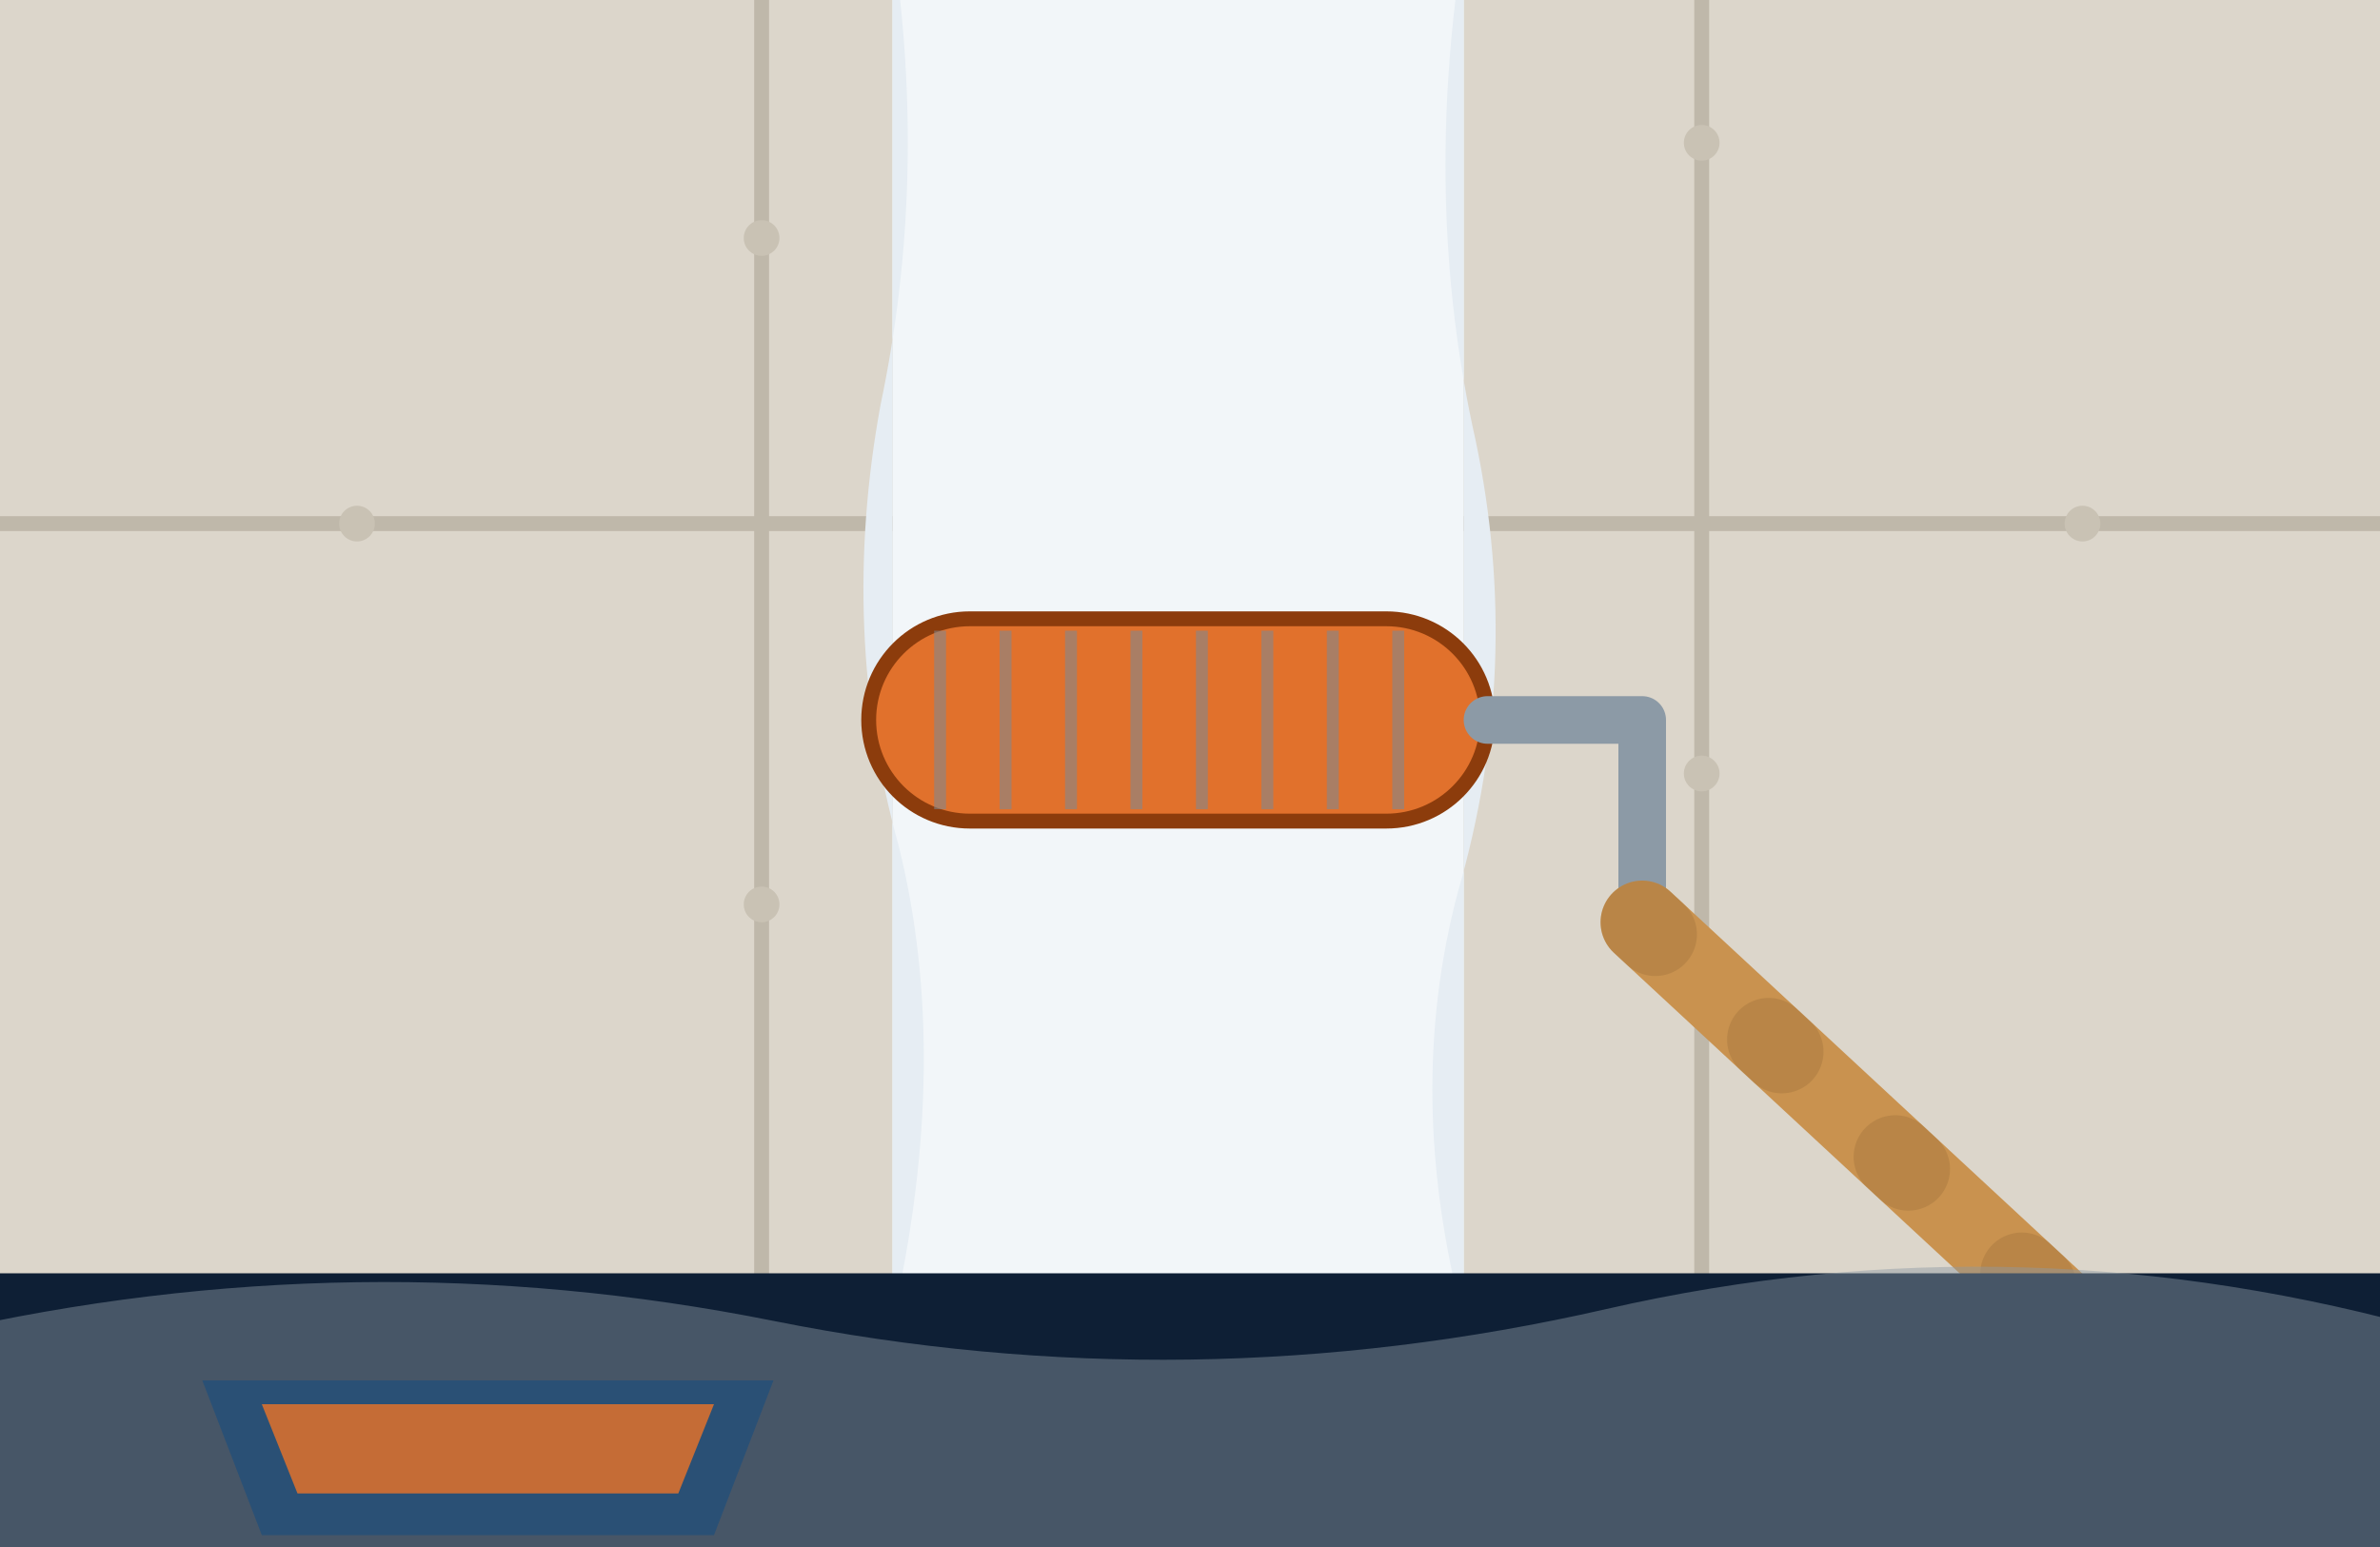
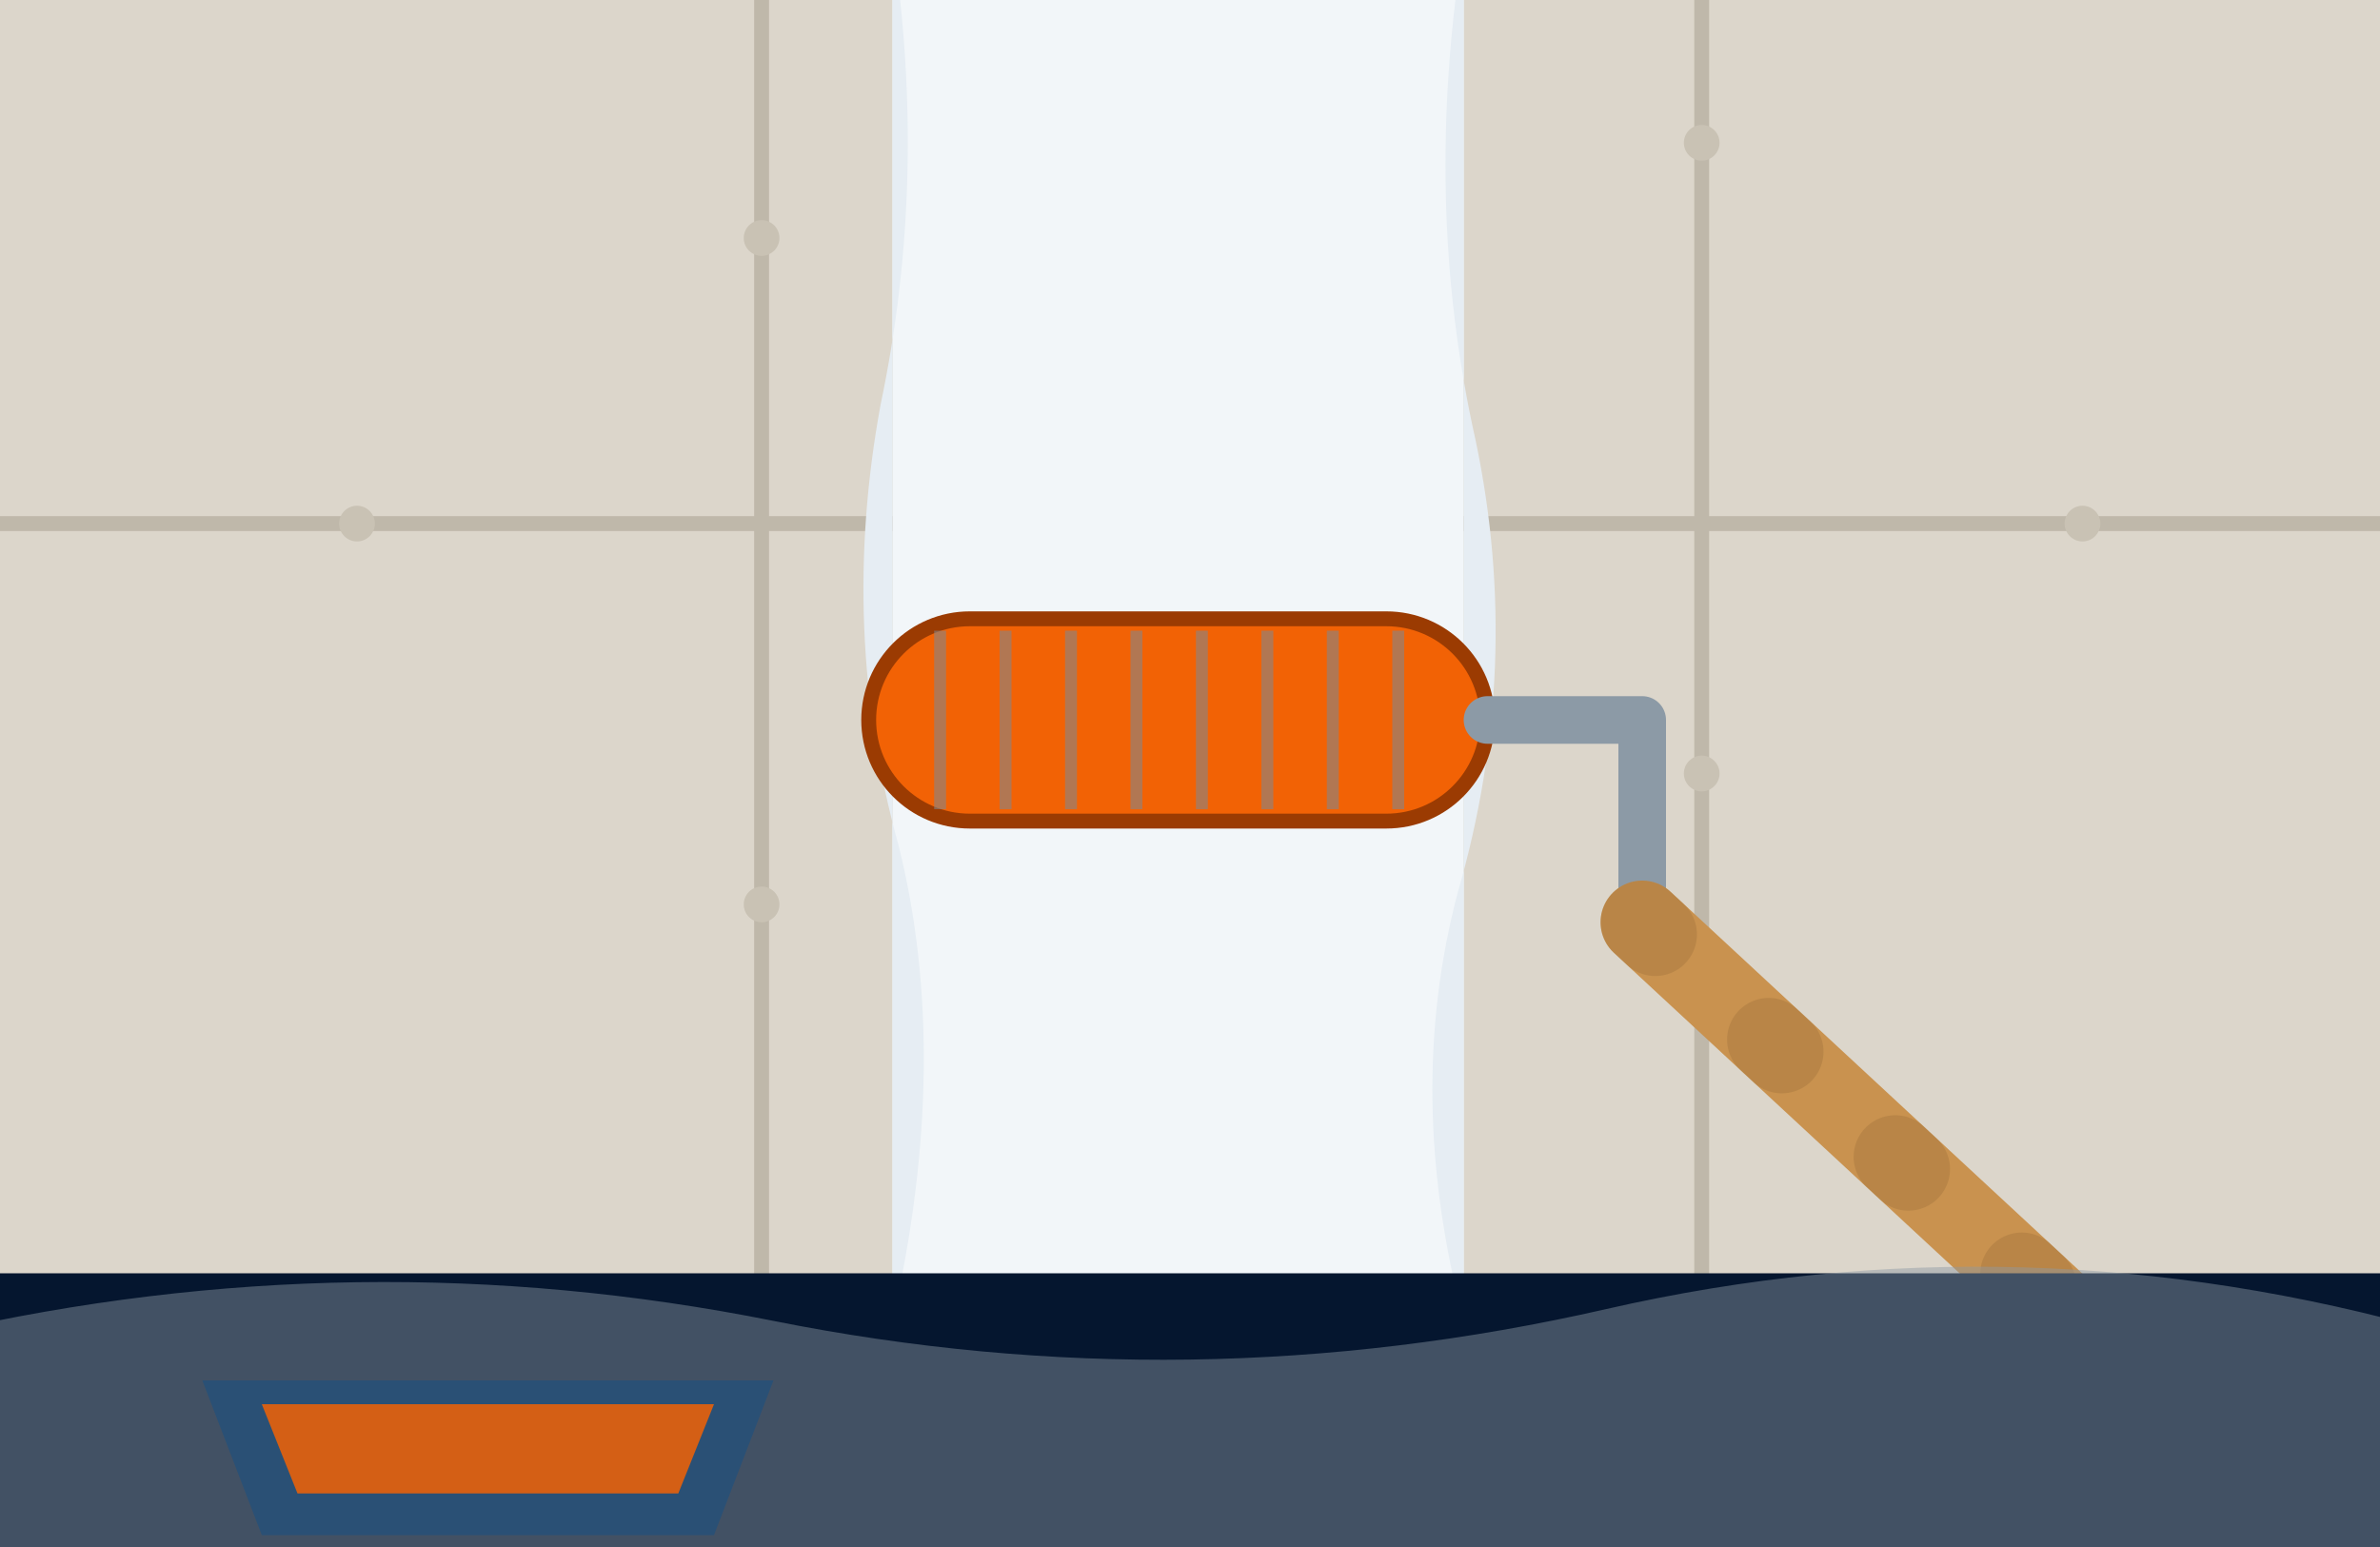
<svg xmlns="http://www.w3.org/2000/svg" class="ill" viewBox="0 0 400 260" role="img" aria-labelledby="tautres">
-   <rect width="400" height="260" fill="#12253C" />
+   <rect width="400" height="260" fill="#081F41" />
  <defs>
    <clipPath id="cAut">
      <rect width="400" height="260" />
    </clipPath>
  </defs>
  <g clip-path="url(#cAut)">
    <rect x="-10" y="-10" width="420" height="232" fill="#DCD6CB" />
    <g stroke="#BFB8AA" stroke-width="2.5">
      <line x1="128" y1="-10" x2="128" y2="222" />
      <line x1="286" y1="-10" x2="286" y2="222" />
      <line x1="-10" y1="88" x2="410" y2="88" />
    </g>
    <g fill="#C9C2B4">
      <circle cx="128" cy="40" r="3" />
      <circle cx="128" cy="152" r="3" />
      <circle cx="286" cy="24" r="3" />
      <circle cx="286" cy="130" r="3" />
      <circle cx="60" cy="88" r="3" />
      <circle cx="210" cy="88" r="3" />
      <circle cx="350" cy="88" r="3" />
    </g>
    <path d="M150 -10 h96 v232 h-96 z" fill="#F2F6F9" />
    <path d="M150 -10 q6 40 -2 78 q-7 38 3 74 q9 36 -1 80 v-232 z" fill="#E6EDF3" />
    <path d="M246 -10 q-7 44 2 84 q8 38 -3 76 q-9 34 1 72 v-232 z" fill="#E6EDF3" />
-     <rect x="146" y="104" width="104" height="34" rx="17" fill="#E1712C" />
-     <rect x="146" y="104" width="104" height="34" rx="17" fill="none" stroke="#8C3C0C" stroke-width="2.5" />
+     <rect x="146" y="104" width="104" height="34" rx="17" fill="#F26205" />
+     <rect x="146" y="104" width="104" height="34" rx="17" fill="none" stroke="#9B3B02" stroke-width="2.5" />
    <g stroke="#7B8894" stroke-width="2" opacity=".55">
      <path d="M158 106 v30" />
      <path d="M169 106 v30" />
      <path d="M180 106 v30" />
      <path d="M191 106 v30" />
      <path d="M202 106 v30" />
      <path d="M213 106 v30" />
      <path d="M224 106 v30" />
      <path d="M235 106 v30" />
    </g>
    <path d="M250 121 h26 v34" fill="none" stroke="#8C9AA6" stroke-width="8" stroke-linecap="round" stroke-linejoin="round" />
    <path d="M276 155 L372 244" stroke="#C9924F" stroke-width="14" stroke-linecap="round" />
    <path d="M276 155 L372 244" stroke="#8A6031" stroke-width="14" stroke-linecap="round" stroke-opacity=".25" stroke-dasharray="3 26" />
-     <rect x="-10" y="214" width="420" height="60" fill="#0E1F35" />
+     <rect x="-10" y="214" width="420" height="60" fill="#05162F" />
    <path d="M-10 224 q70 -16 140 -2 q70 14 140 -2 q70 -16 140 4 v50 h-420 z" fill="#8C9AA6" fill-opacity=".45" />
    <path d="M34 232 h96 l-10 26 h-76 z" fill="#2A5075" />
-     <path d="M44 236 h76 l-6 15 h-64 z" fill="#E1712C" fill-opacity=".85" />
+     <path d="M44 236 h76 l-6 15 h-64 z" fill="#F26205" fill-opacity=".85" />
  </g>
</svg>
